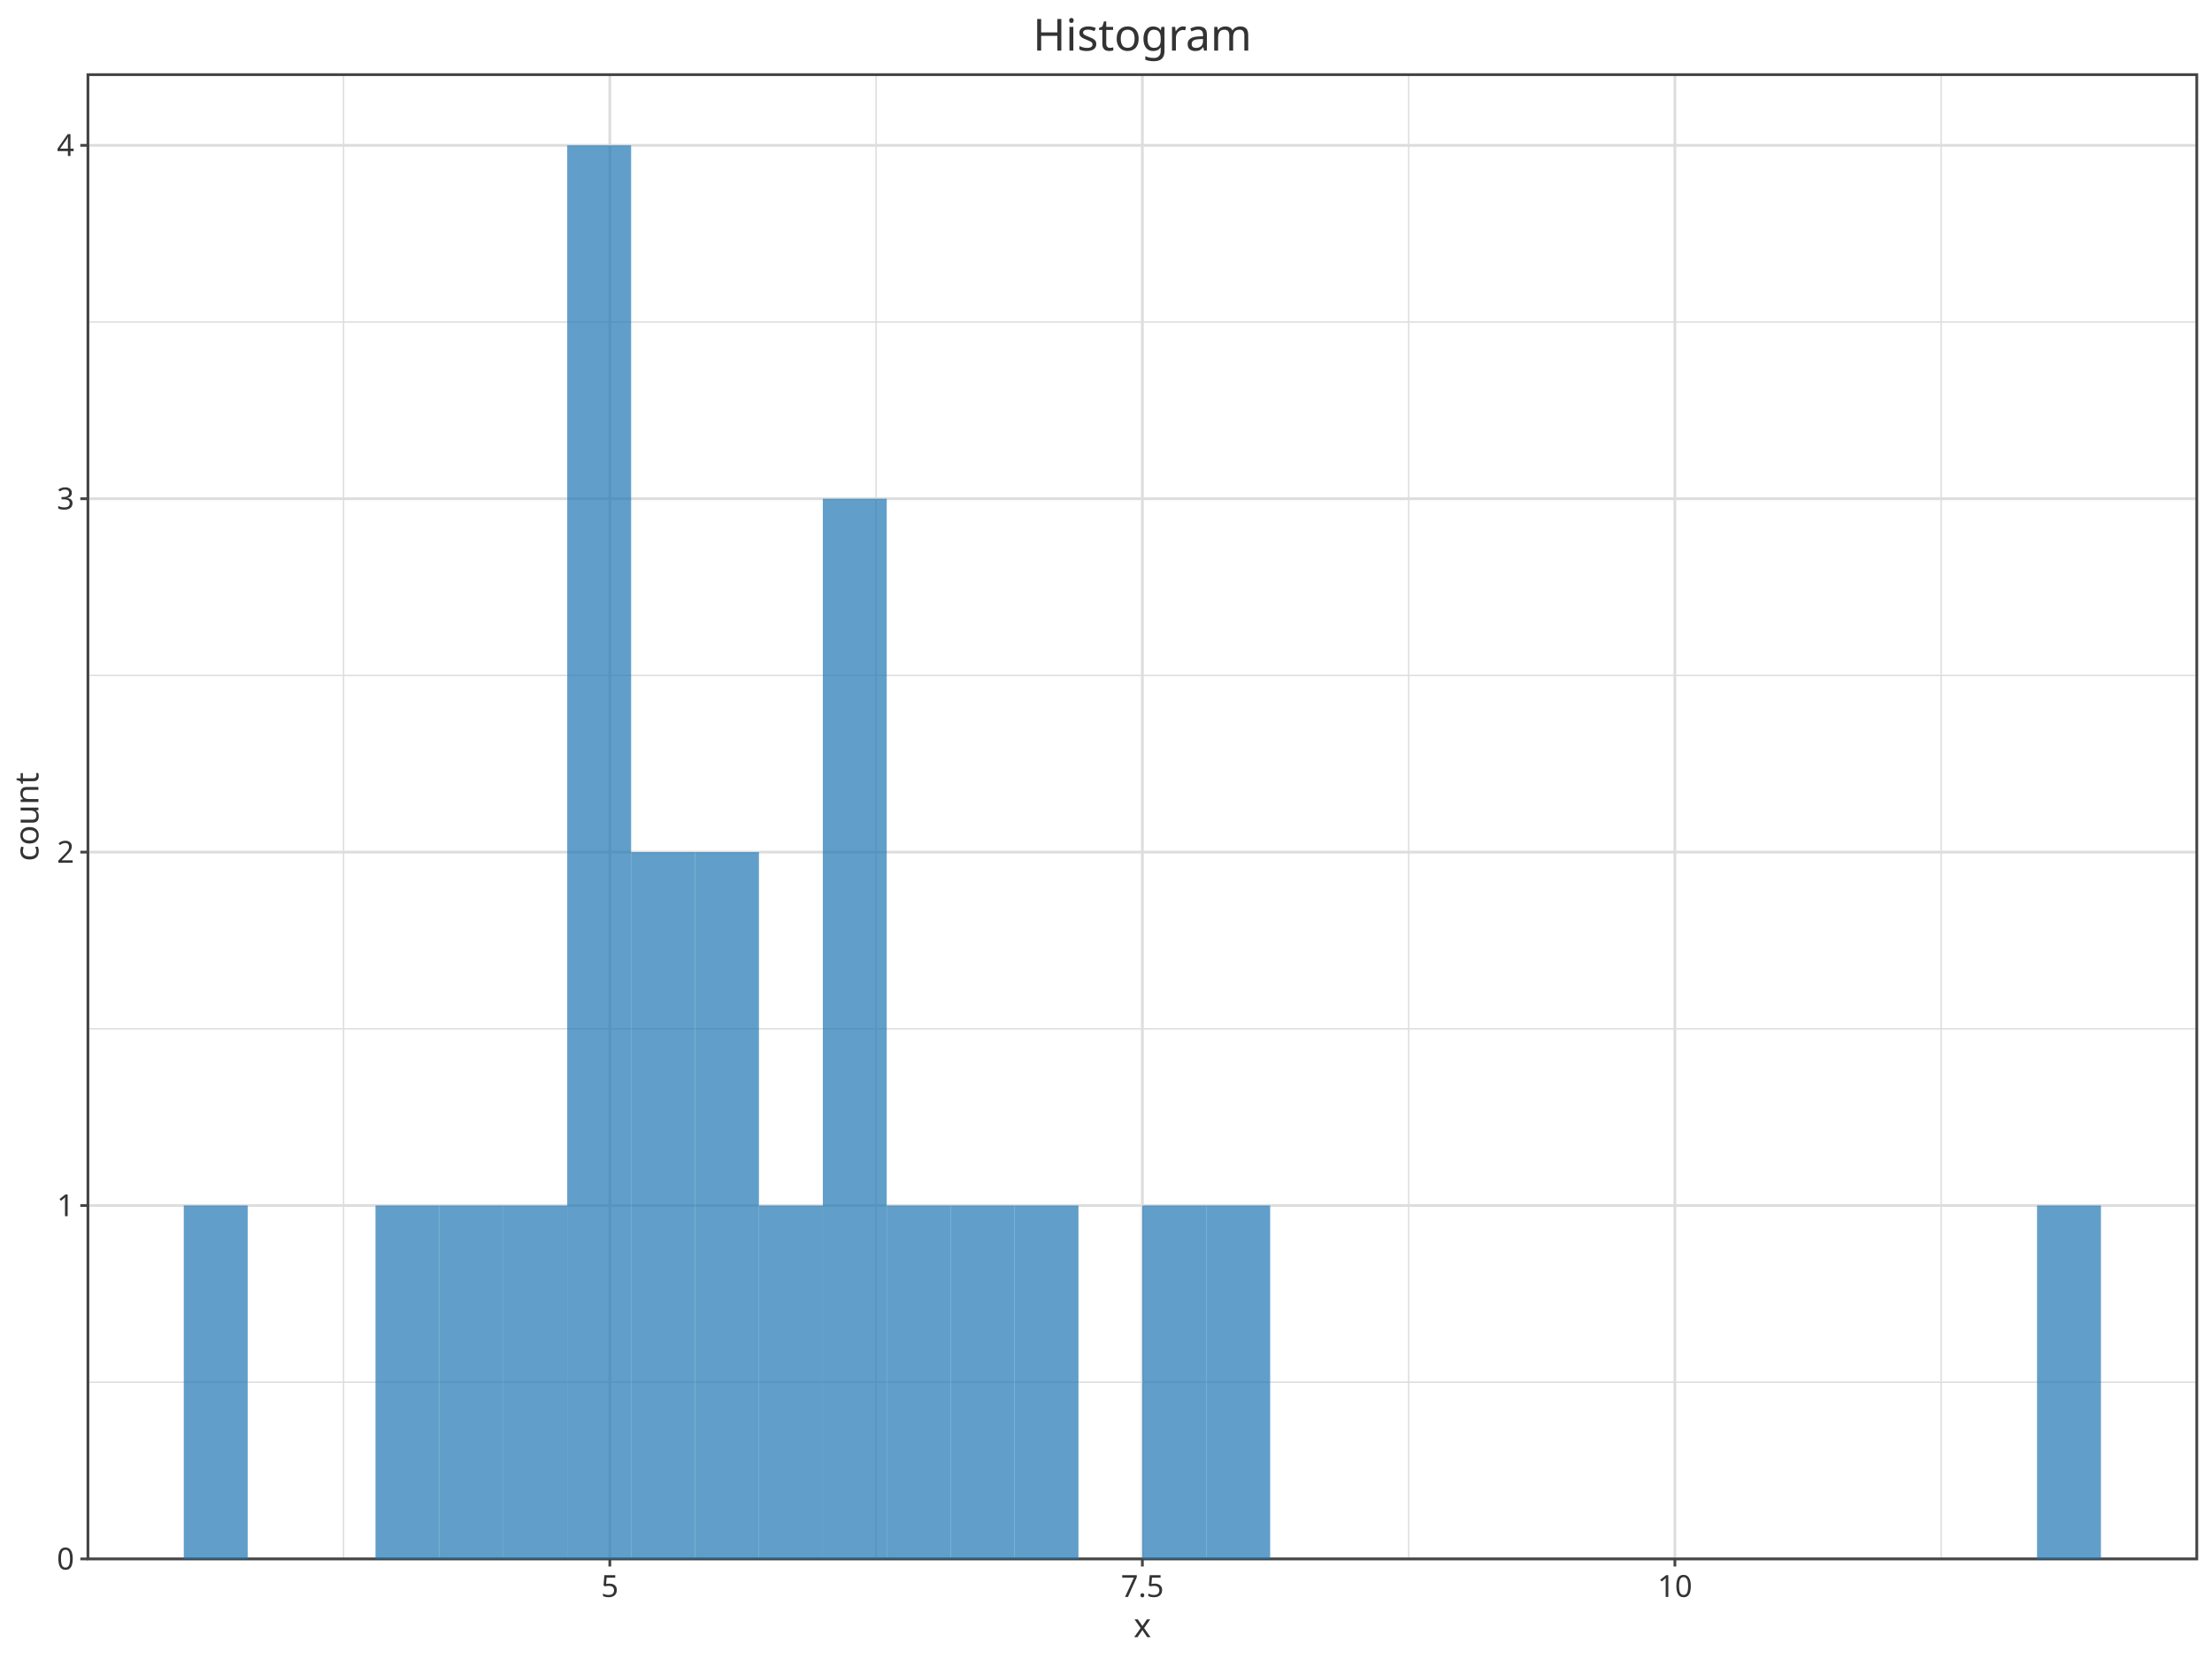
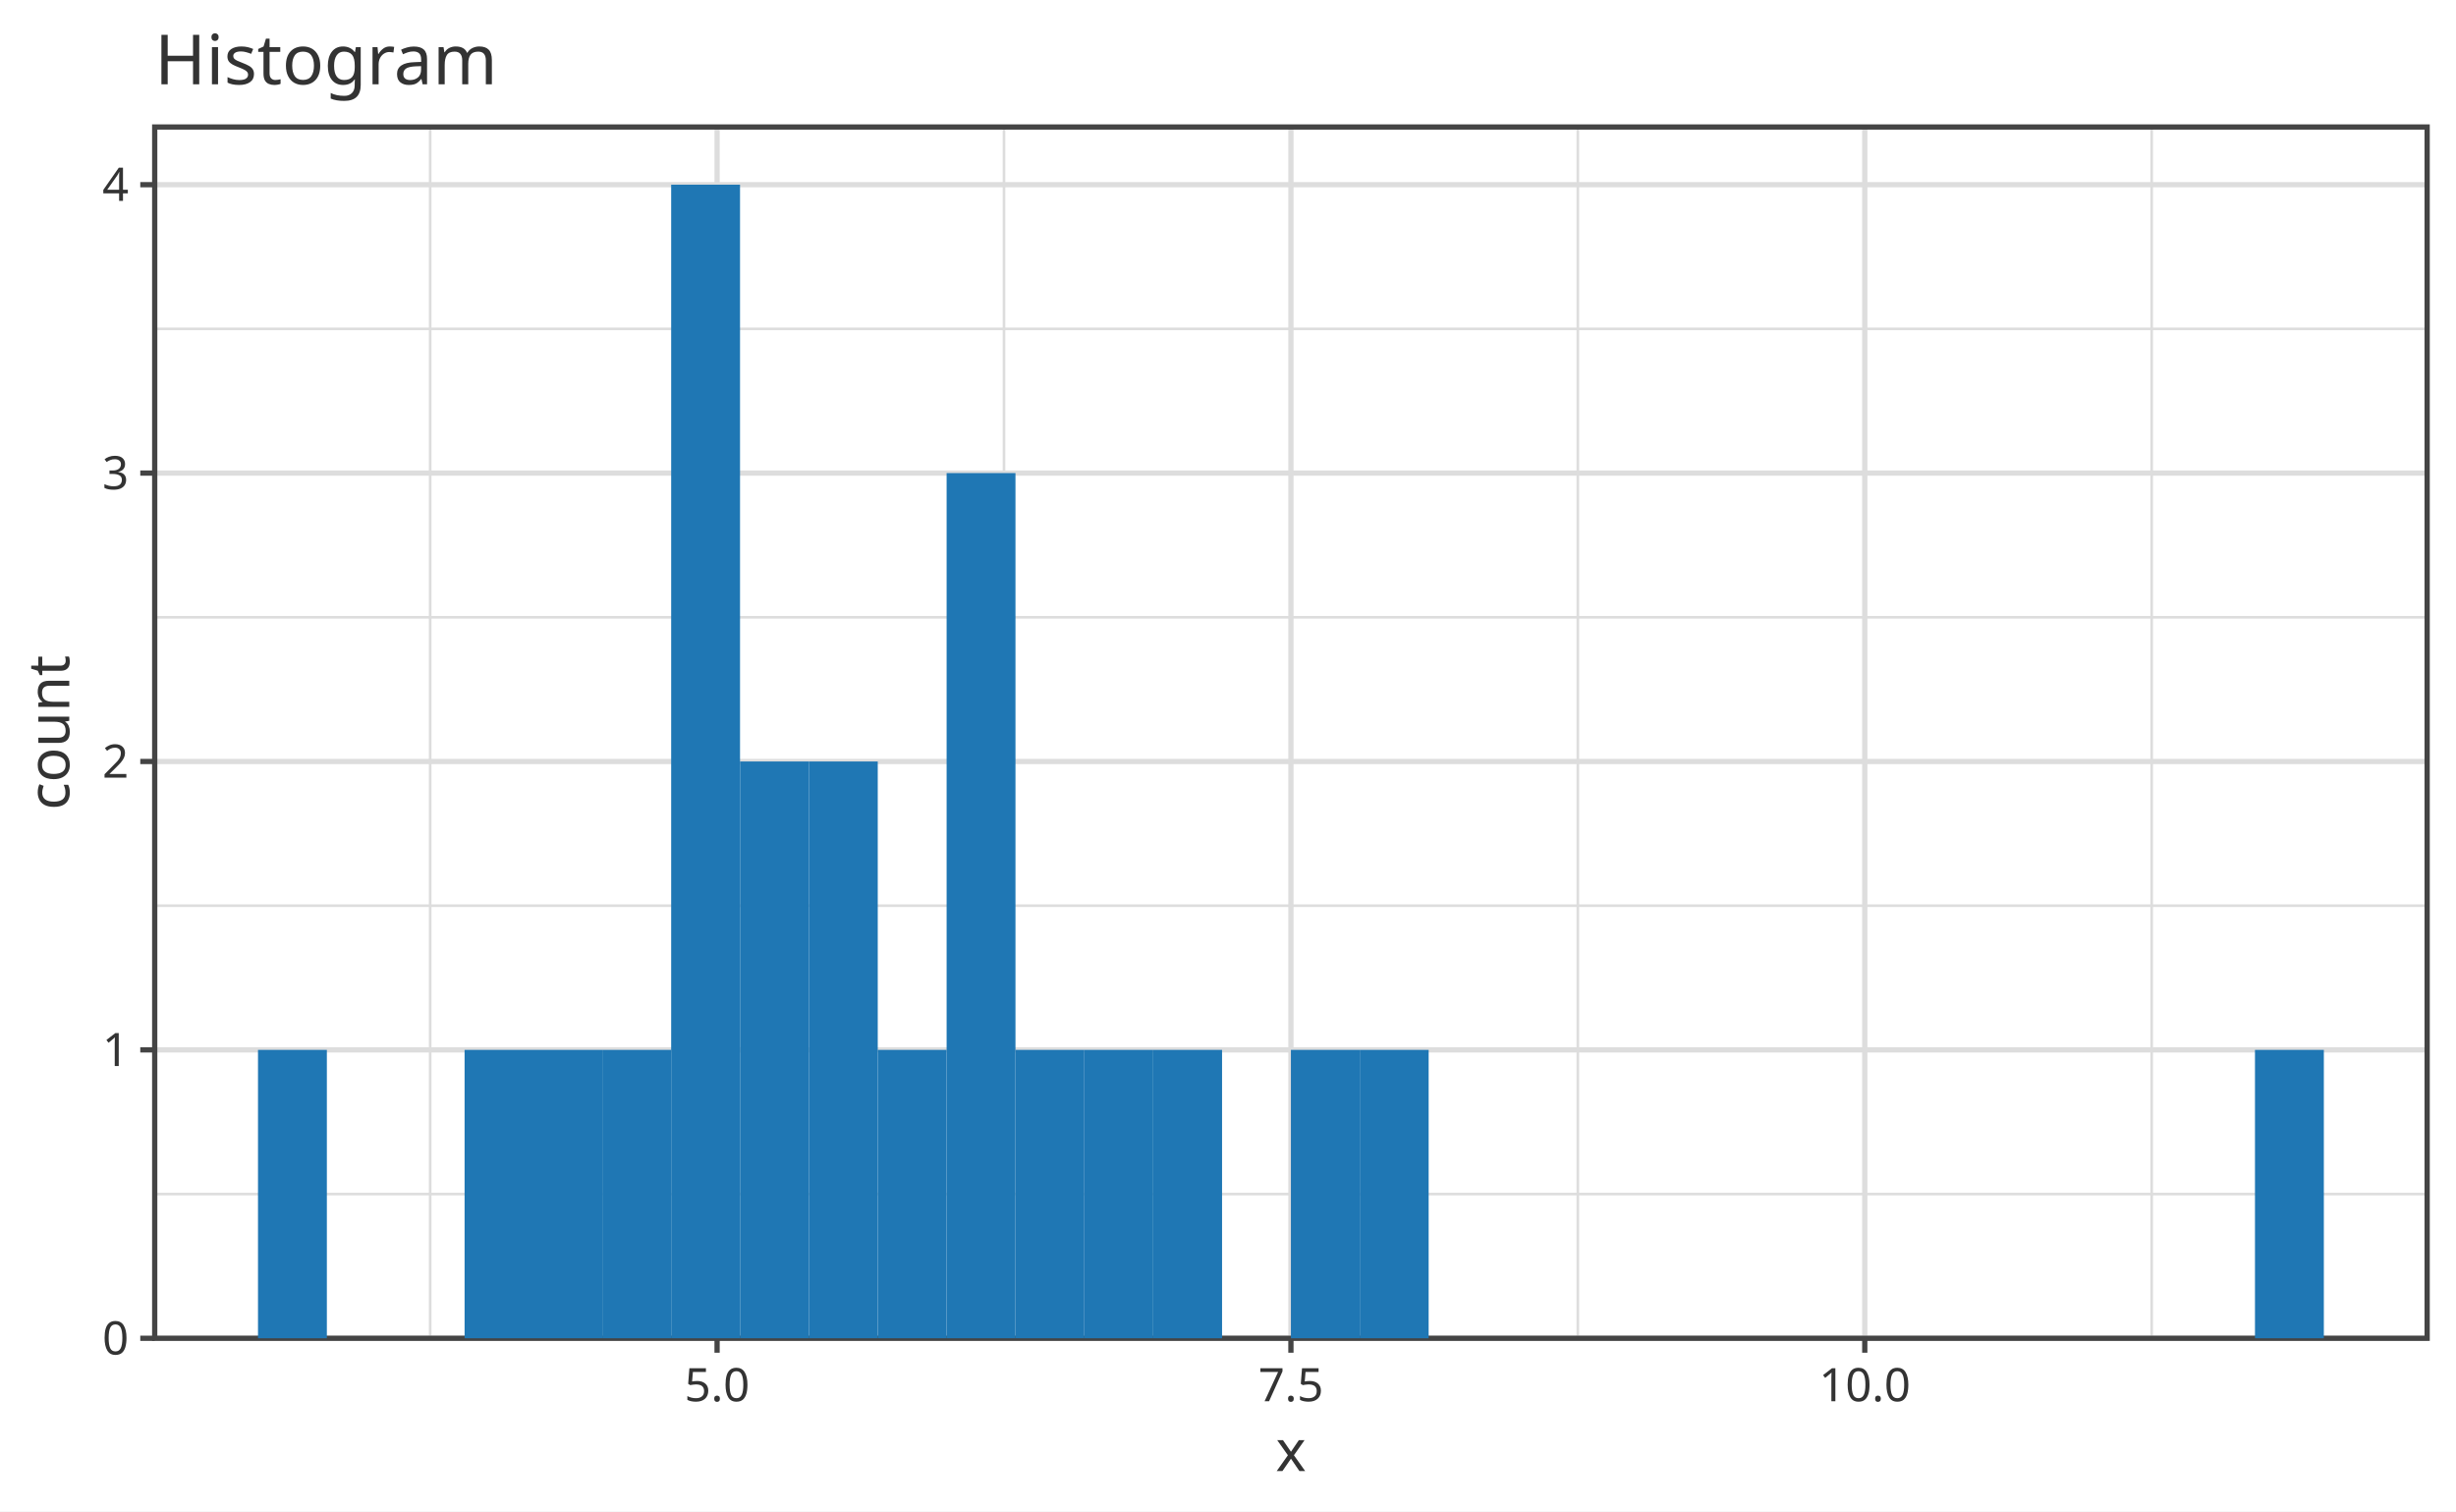
- <svg xmlns="http://www.w3.org/2000/svg" width="800" height="600" viewBox="0 0 800 600">
-   <rect x="0.0" y="0.0" width="800.0" height="600.0" fill="#ffffff" fill-opacity="1.0" stroke="none" />
-   <line x1="124.248" y1="27.0" x2="124.248" y2="563.8" stroke="#dddddd" stroke-width="0.5" />
-   <line x1="316.849" y1="27.0" x2="316.849" y2="563.8" stroke="#dddddd" stroke-width="0.5" />
-   <line x1="509.451" y1="27.0" x2="509.451" y2="563.8" stroke="#dddddd" stroke-width="0.5" />
-   <line x1="702.052" y1="27.0" x2="702.052" y2="563.8" stroke="#dddddd" stroke-width="0.5" />
-   <line x1="220.549" y1="27.0" x2="220.549" y2="563.8" stroke="#dddddd" stroke-width="1.0" />
-   <line x1="413.15" y1="27.0" x2="413.15" y2="563.8" stroke="#dddddd" stroke-width="1.0" />
-   <line x1="605.751" y1="27.0" x2="605.751" y2="563.8" stroke="#dddddd" stroke-width="1.0" />
-   <line x1="31.8" y1="499.895" x2="794.5" y2="499.895" stroke="#dddddd" stroke-width="0.5" />
-   <line x1="31.8" y1="372.086" x2="794.5" y2="372.086" stroke="#dddddd" stroke-width="0.5" />
-   <line x1="31.8" y1="244.276" x2="794.5" y2="244.276" stroke="#dddddd" stroke-width="0.5" />
-   <line x1="31.8" y1="116.467" x2="794.5" y2="116.467" stroke="#dddddd" stroke-width="0.5" />
-   <line x1="31.8" y1="563.8" x2="794.5" y2="563.8" stroke="#dddddd" stroke-width="1.0" />
-   <line x1="31.8" y1="435.99" x2="794.5" y2="435.99" stroke="#dddddd" stroke-width="1.0" />
-   <line x1="31.8" y1="308.181" x2="794.5" y2="308.181" stroke="#dddddd" stroke-width="1.0" />
-   <line x1="31.8" y1="180.371" x2="794.5" y2="180.371" stroke="#dddddd" stroke-width="1.0" />
-   <line x1="31.8" y1="52.562" x2="794.5" y2="52.562" stroke="#dddddd" stroke-width="1.0" />
-   <rect x="31.8" y="27.0" width="762.7" height="536.8" fill="#ffffff" fill-opacity="0.0" stroke="#444444" stroke-width="1.0" />
-   <line x1="220.549" y1="563.8" x2="220.549" y2="566.55" stroke="#444444" stroke-width="1.0" />
-   <text x="220.549" y="577.55" fill="#333333" font-size="11.0" font-family="sans-serif" text-anchor="middle">5</text>
-   <line x1="413.15" y1="563.8" x2="413.15" y2="566.55" stroke="#444444" stroke-width="1.0" />
-   <text x="413.15" y="577.55" fill="#333333" font-size="11.0" font-family="sans-serif" text-anchor="middle">7.5</text>
-   <line x1="605.751" y1="563.8" x2="605.751" y2="566.55" stroke="#444444" stroke-width="1.0" />
-   <text x="605.751" y="577.55" fill="#333333" font-size="11.0" font-family="sans-serif" text-anchor="middle">10</text>
-   <line x1="31.8" y1="563.8" x2="29.05" y2="563.8" stroke="#444444" stroke-width="1.0" />
-   <text x="26.85" y="567.65" fill="#333333" font-size="11.0" font-family="sans-serif" text-anchor="end">0</text>
-   <line x1="31.8" y1="435.99" x2="29.05" y2="435.99" stroke="#444444" stroke-width="1.0" />
-   <text x="26.85" y="439.84" fill="#333333" font-size="11.0" font-family="sans-serif" text-anchor="end">1</text>
-   <line x1="31.8" y1="308.181" x2="29.05" y2="308.181" stroke="#444444" stroke-width="1.0" />
-   <text x="26.85" y="312.031" fill="#333333" font-size="11.0" font-family="sans-serif" text-anchor="end">2</text>
-   <line x1="31.8" y1="180.371" x2="29.05" y2="180.371" stroke="#444444" stroke-width="1.0" />
-   <text x="26.85" y="184.221" fill="#333333" font-size="11.0" font-family="sans-serif" text-anchor="end">3</text>
-   <line x1="31.8" y1="52.562" x2="29.05" y2="52.562" stroke="#444444" stroke-width="1.0" />
-   <text x="26.85" y="56.412" fill="#333333" font-size="11.0" font-family="sans-serif" text-anchor="end">4</text>
-   <text x="413.15" y="18.3" fill="#333333" font-size="16.0" font-family="sans-serif" text-anchor="middle">Histogram</text>
-   <text x="413.15" y="592.1" fill="#333333" font-size="12.0" font-family="sans-serif" text-anchor="middle">x</text>
-   <text x="13.9" y="295.4" fill="#333333" font-size="12.0" font-family="sans-serif" text-anchor="middle" transform="rotate(-90.0 13.9 295.4)">count</text>
-   <rect x="66.468" y="435.99" width="23.112" height="127.81" fill="#1f77b4" fill-opacity="0.7" stroke="none" />
-   <rect x="135.805" y="435.99" width="23.112" height="127.81" fill="#1f77b4" fill-opacity="0.7" stroke="none" />
-   <rect x="158.917" y="435.99" width="23.112" height="127.81" fill="#1f77b4" fill-opacity="0.7" stroke="none" />
-   <rect x="182.029" y="435.99" width="23.112" height="127.81" fill="#1f77b4" fill-opacity="0.7" stroke="none" />
-   <rect x="205.141" y="52.562" width="23.112" height="511.238" fill="#1f77b4" fill-opacity="0.7" stroke="none" />
-   <rect x="228.253" y="308.181" width="23.112" height="255.619" fill="#1f77b4" fill-opacity="0.7" stroke="none" />
-   <rect x="251.365" y="308.181" width="23.112" height="255.619" fill="#1f77b4" fill-opacity="0.7" stroke="none" />
-   <rect x="274.477" y="435.99" width="23.112" height="127.81" fill="#1f77b4" fill-opacity="0.7" stroke="none" />
-   <rect x="297.589" y="180.371" width="23.112" height="383.429" fill="#1f77b4" fill-opacity="0.7" stroke="none" />
-   <rect x="320.702" y="435.99" width="23.112" height="127.81" fill="#1f77b4" fill-opacity="0.7" stroke="none" />
-   <rect x="343.814" y="435.99" width="23.112" height="127.81" fill="#1f77b4" fill-opacity="0.7" stroke="none" />
-   <rect x="366.926" y="435.99" width="23.112" height="127.81" fill="#1f77b4" fill-opacity="0.7" stroke="none" />
-   <rect x="413.15" y="435.99" width="23.112" height="127.81" fill="#1f77b4" fill-opacity="0.7" stroke="none" />
-   <rect x="436.262" y="435.99" width="23.112" height="127.81" fill="#1f77b4" fill-opacity="0.7" stroke="none" />
-   <rect x="736.72" y="435.99" width="23.112" height="127.81" fill="#1f77b4" fill-opacity="0.7" stroke="none" />
+ <svg xmlns="http://www.w3.org/2000/svg" width="624" height="384" viewBox="0 0 624 384">
+   <rect x="0.0" y="0.0" width="624.0" height="384.0" fill="#ffffff" fill-opacity="1.0" stroke="none" />
+   <line x1="109.29" y1="32.267" x2="109.29" y2="340.0" stroke="#dddddd" stroke-width="0.667" />
+   <line x1="255.088" y1="32.267" x2="255.088" y2="340.0" stroke="#dddddd" stroke-width="0.667" />
+   <line x1="400.886" y1="32.267" x2="400.886" y2="340.0" stroke="#dddddd" stroke-width="0.667" />
+   <line x1="546.684" y1="32.267" x2="546.684" y2="340.0" stroke="#dddddd" stroke-width="0.667" />
+   <line x1="182.189" y1="32.267" x2="182.189" y2="340.0" stroke="#dddddd" stroke-width="1.333" />
+   <line x1="327.987" y1="32.267" x2="327.987" y2="340.0" stroke="#dddddd" stroke-width="1.333" />
+   <line x1="473.785" y1="32.267" x2="473.785" y2="340.0" stroke="#dddddd" stroke-width="1.333" />
+   <line x1="39.307" y1="303.365" x2="616.667" y2="303.365" stroke="#dddddd" stroke-width="0.667" />
+   <line x1="39.307" y1="230.095" x2="616.667" y2="230.095" stroke="#dddddd" stroke-width="0.667" />
+   <line x1="39.307" y1="156.825" x2="616.667" y2="156.825" stroke="#dddddd" stroke-width="0.667" />
+   <line x1="39.307" y1="83.556" x2="616.667" y2="83.556" stroke="#dddddd" stroke-width="0.667" />
+   <line x1="39.307" y1="340.0" x2="616.667" y2="340.0" stroke="#dddddd" stroke-width="1.333" />
+   <line x1="39.307" y1="266.73" x2="616.667" y2="266.73" stroke="#dddddd" stroke-width="1.333" />
+   <line x1="39.307" y1="193.46" x2="616.667" y2="193.46" stroke="#dddddd" stroke-width="1.333" />
+   <line x1="39.307" y1="120.19" x2="616.667" y2="120.19" stroke="#dddddd" stroke-width="1.333" />
+   <line x1="39.307" y1="46.921" x2="616.667" y2="46.921" stroke="#dddddd" stroke-width="1.333" />
+   <rect x="39.307" y="32.267" width="577.36" height="307.733" fill="#ffffff" fill-opacity="0.0" stroke="#444444" stroke-width="1.333" />
+   <line x1="182.189" y1="340.0" x2="182.189" y2="343.667" stroke="#444444" stroke-width="1.333" />
+   <text x="182.189" y="355.987" fill="#333333" font-size="11.733" font-family="sans-serif" text-anchor="middle">5.0</text>
+   <line x1="327.987" y1="340.0" x2="327.987" y2="343.667" stroke="#444444" stroke-width="1.333" />
+   <text x="327.987" y="355.987" fill="#333333" font-size="11.733" font-family="sans-serif" text-anchor="middle">7.5</text>
+   <line x1="473.785" y1="340.0" x2="473.785" y2="343.667" stroke="#444444" stroke-width="1.333" />
+   <text x="473.785" y="355.987" fill="#333333" font-size="11.733" font-family="sans-serif" text-anchor="middle">10.0</text>
+   <line x1="39.307" y1="340.0" x2="35.64" y2="340.0" stroke="#444444" stroke-width="1.333" />
+   <text x="32.707" y="344.107" fill="#333333" font-size="11.733" font-family="sans-serif" text-anchor="end">0</text>
+   <line x1="39.307" y1="266.73" x2="35.64" y2="266.73" stroke="#444444" stroke-width="1.333" />
+   <text x="32.707" y="270.837" fill="#333333" font-size="11.733" font-family="sans-serif" text-anchor="end">1</text>
+   <line x1="39.307" y1="193.46" x2="35.64" y2="193.46" stroke="#444444" stroke-width="1.333" />
+   <text x="32.707" y="197.567" fill="#333333" font-size="11.733" font-family="sans-serif" text-anchor="end">2</text>
+   <line x1="39.307" y1="120.19" x2="35.64" y2="120.19" stroke="#444444" stroke-width="1.333" />
+   <text x="32.707" y="124.297" fill="#333333" font-size="11.733" font-family="sans-serif" text-anchor="end">3</text>
+   <line x1="39.307" y1="46.921" x2="35.64" y2="46.921" stroke="#444444" stroke-width="1.333" />
+   <text x="32.707" y="51.027" fill="#333333" font-size="11.733" font-family="sans-serif" text-anchor="end">4</text>
+   <text x="39.307" y="21.413" fill="#333333" font-size="17.6" font-family="sans-serif" text-anchor="start">Histogram</text>
+   <text x="327.987" y="373.733" fill="#333333" font-size="14.667" font-family="sans-serif" text-anchor="middle">x</text>
+   <text x="17.6" y="186.133" fill="#333333" font-size="14.667" font-family="sans-serif" text-anchor="middle" transform="rotate(-90.0 17.6 186.1333)">count</text>
+   <rect x="65.55" y="266.73" width="17.496" height="73.27" fill="#1f77b4" fill-opacity="1.0" stroke="none" />
+   <rect x="118.038" y="266.73" width="17.496" height="73.27" fill="#1f77b4" fill-opacity="1.0" stroke="none" />
+   <rect x="135.533" y="266.73" width="17.496" height="73.27" fill="#1f77b4" fill-opacity="1.0" stroke="none" />
+   <rect x="153.029" y="266.73" width="17.496" height="73.27" fill="#1f77b4" fill-opacity="1.0" stroke="none" />
+   <rect x="170.525" y="46.921" width="17.496" height="293.079" fill="#1f77b4" fill-opacity="1.0" stroke="none" />
+   <rect x="188.021" y="193.46" width="17.496" height="146.54" fill="#1f77b4" fill-opacity="1.0" stroke="none" />
+   <rect x="205.516" y="193.46" width="17.496" height="146.54" fill="#1f77b4" fill-opacity="1.0" stroke="none" />
+   <rect x="223.012" y="266.73" width="17.496" height="73.27" fill="#1f77b4" fill-opacity="1.0" stroke="none" />
+   <rect x="240.508" y="120.19" width="17.496" height="219.81" fill="#1f77b4" fill-opacity="1.0" stroke="none" />
+   <rect x="258.004" y="266.73" width="17.496" height="73.27" fill="#1f77b4" fill-opacity="1.0" stroke="none" />
+   <rect x="275.499" y="266.73" width="17.496" height="73.27" fill="#1f77b4" fill-opacity="1.0" stroke="none" />
+   <rect x="292.995" y="266.73" width="17.496" height="73.27" fill="#1f77b4" fill-opacity="1.0" stroke="none" />
+   <rect x="327.987" y="266.73" width="17.496" height="73.27" fill="#1f77b4" fill-opacity="1.0" stroke="none" />
+   <rect x="345.482" y="266.73" width="17.496" height="73.27" fill="#1f77b4" fill-opacity="1.0" stroke="none" />
+   <rect x="572.927" y="266.73" width="17.496" height="73.27" fill="#1f77b4" fill-opacity="1.0" stroke="none" />
</svg>
